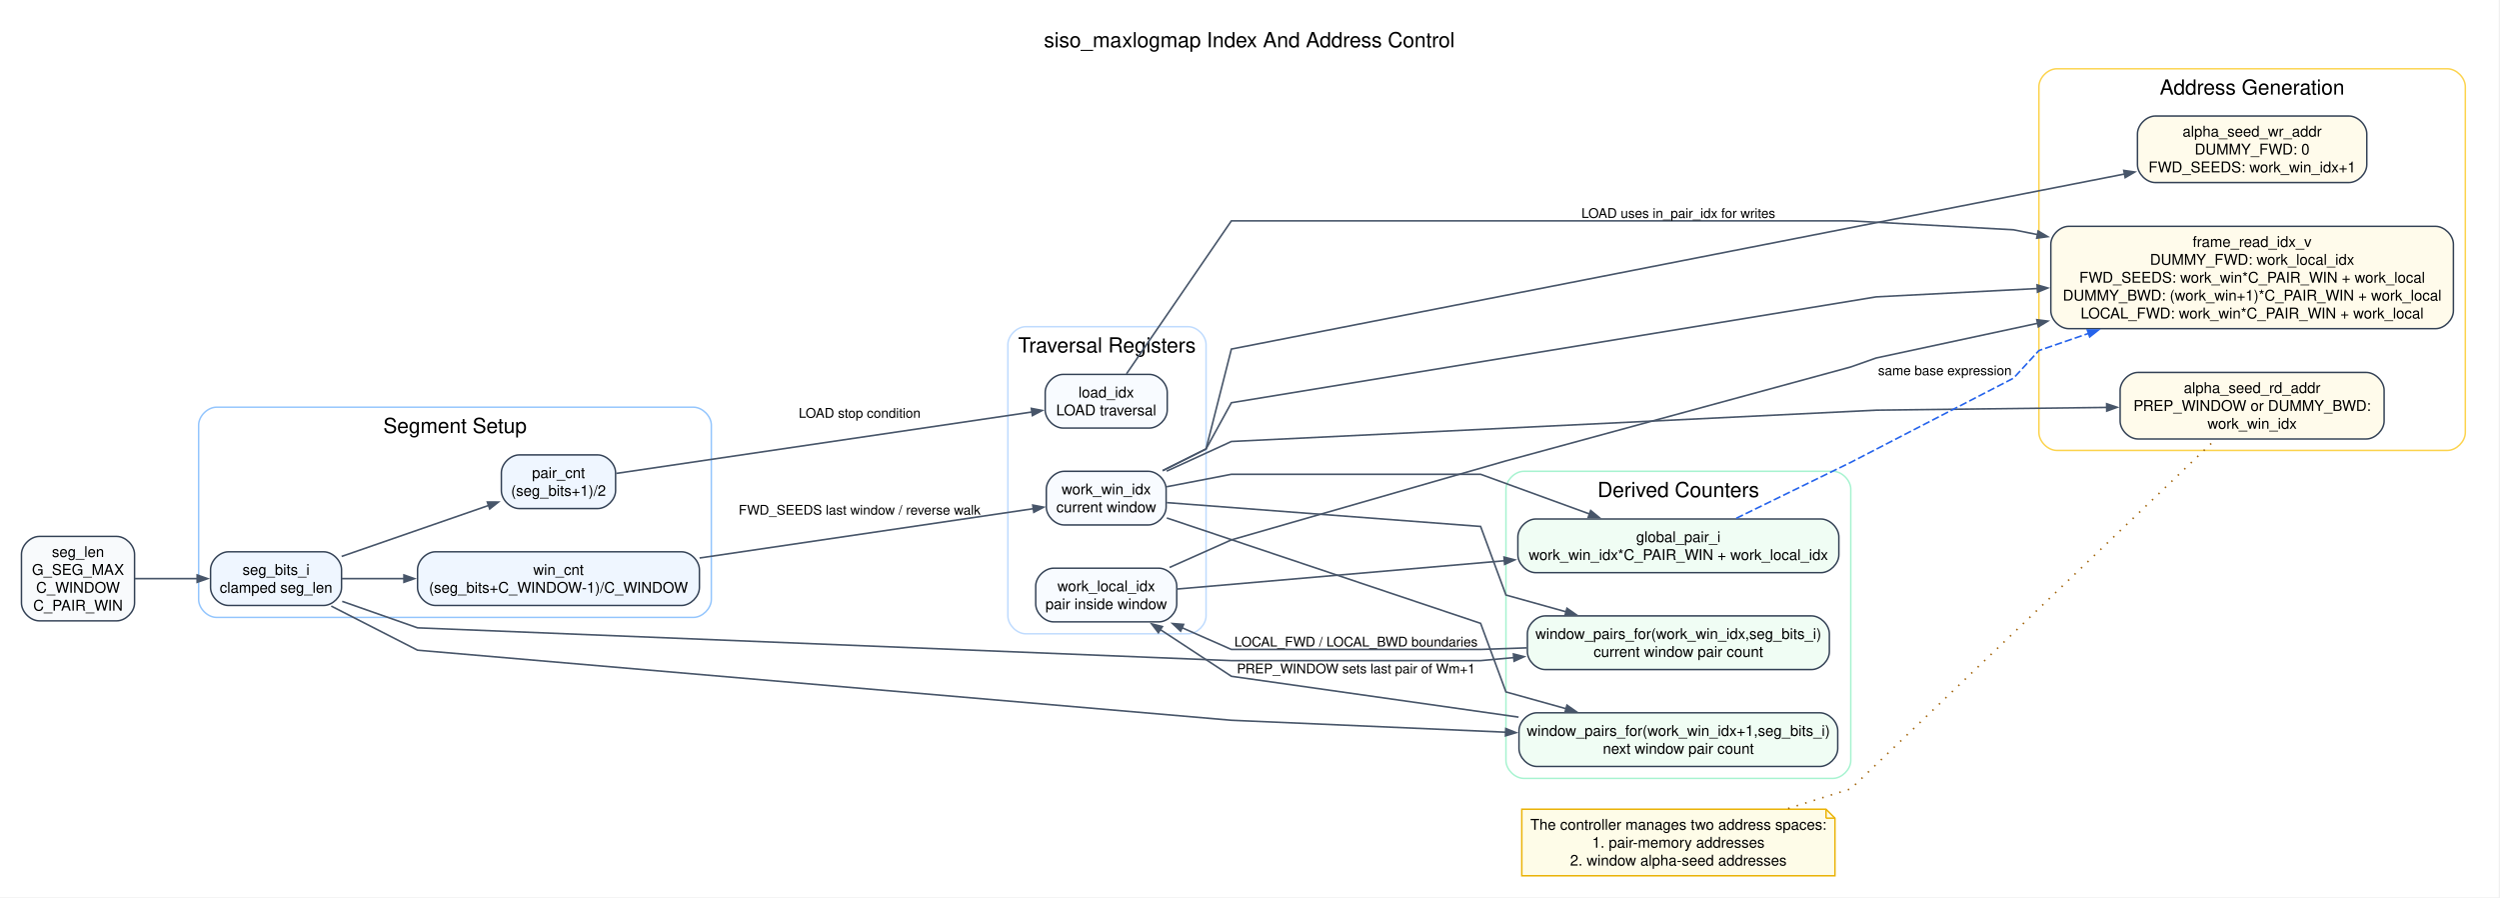
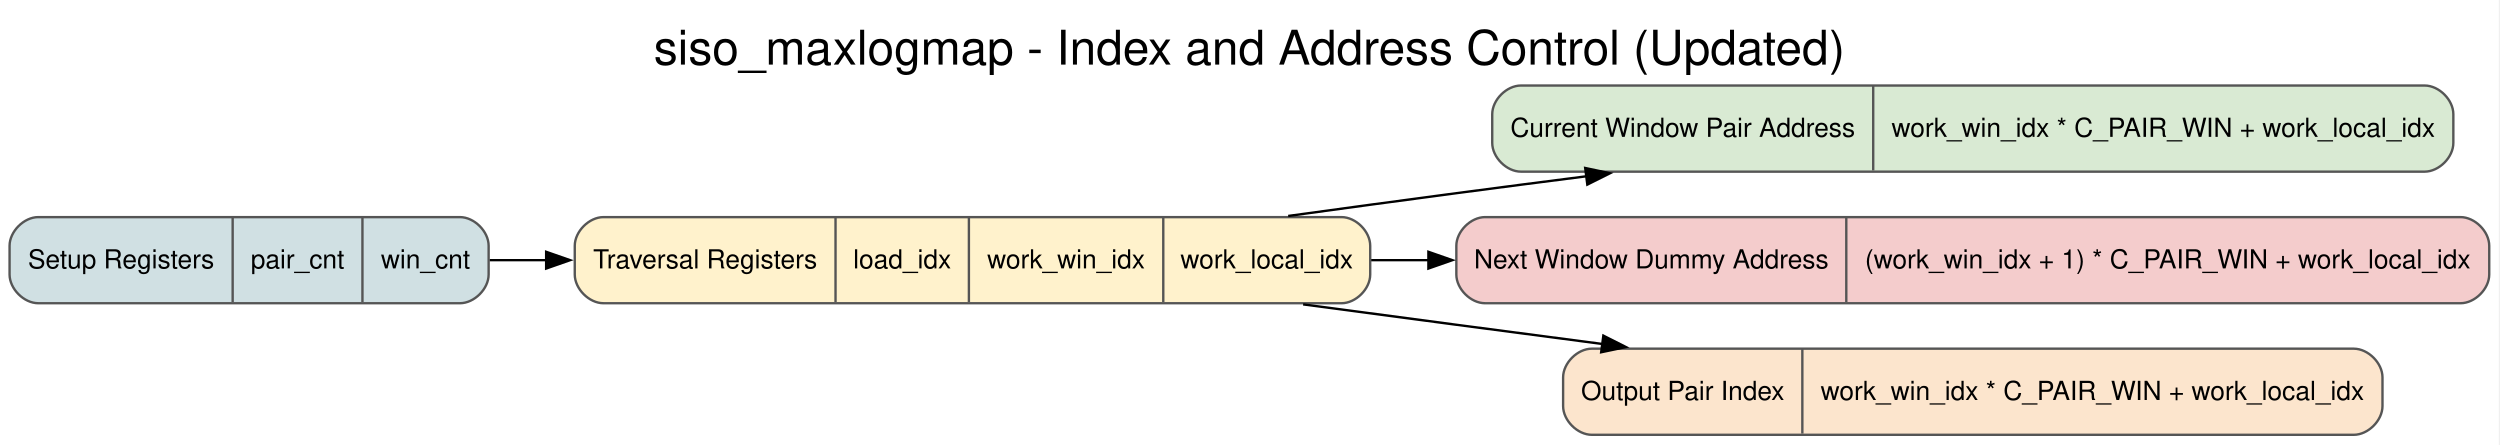
- <svg xmlns="http://www.w3.org/2000/svg" width="1677pt" height="602pt" viewBox="0.00 0.00 1677.00 602.00">
-   <g id="graph0" class="graph" transform="scale(1 1) rotate(0) translate(14.4 587.47)">
-     <polygon fill="white" stroke="none" points="-14.4,14.4 -14.4,-587.47 1662.4,-587.47 1662.4,14.4 -14.4,14.4" />
-     <text xml:space="preserve" text-anchor="middle" x="824" y="-555.77" font-family="Helvetica,sans-Serif" font-size="14.00">siso_maxlogmap Index And Address Control</text>
-     <g id="clust1" class="cluster">
-       <path fill="white" stroke="#93c5fd" d="M130.9,-173.32C130.9,-173.32 450.95,-173.32 450.95,-173.32 456.95,-173.32 462.95,-179.32 462.95,-185.32 462.95,-185.32 462.95,-302.32 462.95,-302.32 462.95,-308.32 456.95,-314.32 450.95,-314.32 450.95,-314.32 130.9,-314.32 130.9,-314.32 124.9,-314.32 118.9,-308.32 118.9,-302.32 118.9,-302.32 118.9,-185.32 118.9,-185.32 118.9,-179.32 124.9,-173.32 130.9,-173.32" />
-       <text xml:space="preserve" text-anchor="middle" x="290.93" y="-297.02" font-family="Helvetica,sans-Serif" font-size="14.00">Segment Setup</text>
-     </g>
-     <g id="clust2" class="cluster">
-       <path fill="white" stroke="#bfdbfe" d="M673.95,-162.32C673.95,-162.32 782.95,-162.32 782.95,-162.32 788.95,-162.32 794.95,-168.32 794.95,-174.32 794.95,-174.32 794.95,-356.32 794.95,-356.32 794.95,-362.32 788.95,-368.32 782.95,-368.32 782.95,-368.32 673.95,-368.32 673.95,-368.32 667.95,-368.32 661.95,-362.32 661.95,-356.32 661.95,-356.32 661.95,-174.32 661.95,-174.32 661.95,-168.32 667.95,-162.32 673.95,-162.32" />
-       <text xml:space="preserve" text-anchor="middle" x="728.45" y="-351.02" font-family="Helvetica,sans-Serif" font-size="14.00">Traversal Registers</text>
-     </g>
-     <g id="clust3" class="cluster">
-       <path fill="white" stroke="#a7f3d0" d="M1008.2,-65.32C1008.2,-65.32 1215.6,-65.32 1215.6,-65.32 1221.6,-65.32 1227.6,-71.32 1227.6,-77.32 1227.6,-77.32 1227.6,-259.32 1227.6,-259.32 1227.6,-265.32 1221.6,-271.32 1215.6,-271.32 1215.6,-271.32 1008.2,-271.32 1008.2,-271.32 1002.2,-271.32 996.2,-265.32 996.2,-259.32 996.2,-259.32 996.2,-77.32 996.2,-77.32 996.2,-71.32 1002.2,-65.32 1008.2,-65.32" />
-       <text xml:space="preserve" text-anchor="middle" x="1111.9" y="-254.02" font-family="Helvetica,sans-Serif" font-size="14.00">Derived Counters</text>
-     </g>
-     <g id="clust4" class="cluster">
-       <path fill="white" stroke="#fcd34d" d="M1365.85,-285.32C1365.85,-285.32 1628,-285.32 1628,-285.32 1634,-285.32 1640,-291.32 1640,-297.32 1640,-297.32 1640,-529.32 1640,-529.32 1640,-535.32 1634,-541.32 1628,-541.32 1628,-541.32 1365.85,-541.32 1365.85,-541.32 1359.85,-541.32 1353.85,-535.32 1353.85,-529.32 1353.85,-529.32 1353.85,-297.32 1353.85,-297.32 1353.85,-291.32 1359.85,-285.32 1365.85,-285.32" />
-       <text xml:space="preserve" text-anchor="middle" x="1496.93" y="-524.02" font-family="Helvetica,sans-Serif" font-size="14.00">Address Generation</text>
-     </g>
+ <svg xmlns="http://www.w3.org/2000/svg" width="1045pt" height="186pt" viewBox="0.00 0.00 1045.00 186.00">
+   <g id="graph0" class="graph" transform="scale(1 1) rotate(0) translate(4 182.25)">
+     <polygon fill="white" stroke="none" points="-4,4 -4,-182.25 1040.5,-182.25 1040.5,4 -4,4" />
+     <text xml:space="preserve" text-anchor="middle" x="518.25" y="-155.25" font-family="Helvetica,sans-Serif" font-size="20.00">siso_maxlogmap - Index and Address Control (Updated)</text>
    <g id="node1" class="node">
-       <path fill="#f8fafc" stroke="#334155" d="M63.9,-227.64C63.9,-227.64 12,-227.64 12,-227.64 6,-227.64 0,-221.64 0,-215.64 0,-215.64 0,-183 0,-183 0,-177 6,-171 12,-171 12,-171 63.9,-171 63.9,-171 69.9,-171 75.9,-177 75.9,-183 75.9,-183 75.9,-215.64 75.9,-215.64 75.9,-221.64 69.9,-227.64 63.9,-227.64" />
-       <text xml:space="preserve" text-anchor="middle" x="37.95" y="-213.82" font-family="Helvetica,sans-Serif" font-size="10.00">seg_len</text>
-       <text xml:space="preserve" text-anchor="middle" x="37.95" y="-201.82" font-family="Helvetica,sans-Serif" font-size="10.00">G_SEG_MAX</text>
-       <text xml:space="preserve" text-anchor="middle" x="37.95" y="-189.82" font-family="Helvetica,sans-Serif" font-size="10.00">C_WINDOW</text>
-       <text xml:space="preserve" text-anchor="middle" x="37.95" y="-177.82" font-family="Helvetica,sans-Serif" font-size="10.00">C_PAIR_WIN</text>
+       <path fill="#d0e0e3" stroke="#555555" d="M12,-55.5C12,-55.5 188.25,-55.5 188.25,-55.5 194.25,-55.5 200.25,-61.5 200.25,-67.5 200.25,-67.5 200.25,-79.5 200.25,-79.5 200.25,-85.5 194.25,-91.5 188.25,-91.5 188.25,-91.5 12,-91.5 12,-91.5 6,-91.5 0,-85.5 0,-79.5 0,-79.5 0,-67.5 0,-67.5 0,-61.5 6,-55.5 12,-55.5" />
+       <text xml:space="preserve" text-anchor="middle" x="46.62" y="-70.05" font-family="Helvetica,sans-Serif" font-size="11.00">Setup Registers</text>
+       <polyline fill="none" stroke="#555555" points="93.25,-56 93.25,-91.5" />
+       <text xml:space="preserve" text-anchor="middle" x="120.38" y="-70.05" font-family="Helvetica,sans-Serif" font-size="11.00">pair_cnt</text>
+       <polyline fill="none" stroke="#555555" points="147.5,-56 147.5,-91.5" />
+       <text xml:space="preserve" text-anchor="middle" x="173.88" y="-70.05" font-family="Helvetica,sans-Serif" font-size="11.00">win_cnt</text>
    </g>
    <g id="node2" class="node">
-       <path fill="#eff6ff" stroke="#334155" d="M202.8,-217.32C202.8,-217.32 138.9,-217.32 138.9,-217.32 132.9,-217.32 126.9,-211.32 126.9,-205.32 126.9,-205.32 126.9,-193.32 126.9,-193.32 126.9,-187.32 132.9,-181.32 138.9,-181.32 138.9,-181.32 202.8,-181.32 202.8,-181.32 208.8,-181.32 214.8,-187.32 214.8,-193.32 214.8,-193.32 214.8,-205.32 214.8,-205.32 214.8,-211.32 208.8,-217.32 202.8,-217.32" />
-       <text xml:space="preserve" text-anchor="middle" x="170.85" y="-201.82" font-family="Helvetica,sans-Serif" font-size="10.00">seg_bits_i</text>
-       <text xml:space="preserve" text-anchor="middle" x="170.85" y="-189.82" font-family="Helvetica,sans-Serif" font-size="10.00">clamped seg_len</text>
+       <path fill="#fff2cc" stroke="#555555" d="M248.25,-55.5C248.25,-55.5 556.75,-55.5 556.75,-55.5 562.75,-55.5 568.75,-61.5 568.75,-67.5 568.75,-67.5 568.75,-79.5 568.75,-79.5 568.75,-85.5 562.75,-91.5 556.75,-91.5 556.75,-91.5 248.25,-91.5 248.25,-91.5 242.25,-91.5 236.25,-85.5 236.25,-79.5 236.25,-79.5 236.25,-67.5 236.25,-67.5 236.25,-61.5 242.25,-55.5 248.25,-55.5" />
+       <text xml:space="preserve" text-anchor="middle" x="290.75" y="-70.05" font-family="Helvetica,sans-Serif" font-size="11.00">Traversal Registers</text>
+       <polyline fill="none" stroke="#555555" points="345.25,-56 345.25,-91.5" />
+       <text xml:space="preserve" text-anchor="middle" x="373.12" y="-70.05" font-family="Helvetica,sans-Serif" font-size="11.00">load_idx</text>
+       <polyline fill="none" stroke="#555555" points="401,-56 401,-91.5" />
+       <text xml:space="preserve" text-anchor="middle" x="441.62" y="-70.05" font-family="Helvetica,sans-Serif" font-size="11.00">work_win_idx</text>
+       <polyline fill="none" stroke="#555555" points="482.25,-56 482.25,-91.5" />
+       <text xml:space="preserve" text-anchor="middle" x="525.5" y="-70.05" font-family="Helvetica,sans-Serif" font-size="11.00">work_local_idx</text>
    </g>
    <g id="edge1" class="edge">
-       <path fill="none" stroke="#475569" stroke-width="1.1" d="M76.11,-199.32C89.13,-199.32 104,-199.32 118,-199.32" />
-       <polygon fill="#475569" stroke="#475569" stroke-width="1.1" points="117.92,-201.77 124.92,-199.32 117.92,-196.87 117.92,-201.77" />
+       <path fill="none" stroke="black" d="M200.73,-73.5C208.45,-73.5 216.37,-73.5 224.39,-73.5" />
+       <polygon fill="black" stroke="black" points="224.29,-77 234.29,-73.5 224.29,-70 224.29,-77" />
    </g>
    <g id="node3" class="node">
-       <path fill="#eff6ff" stroke="#334155" d="M386.7,-282.32C386.7,-282.32 334.05,-282.32 334.05,-282.32 328.05,-282.32 322.05,-276.32 322.05,-270.32 322.05,-270.32 322.05,-258.32 322.05,-258.32 322.05,-252.32 328.05,-246.32 334.05,-246.32 334.05,-246.32 386.7,-246.32 386.7,-246.32 392.7,-246.32 398.7,-252.32 398.7,-258.32 398.7,-258.32 398.7,-270.32 398.7,-270.32 398.7,-276.32 392.7,-282.32 386.7,-282.32" />
-       <text xml:space="preserve" text-anchor="middle" x="360.38" y="-266.82" font-family="Helvetica,sans-Serif" font-size="10.00">pair_cnt</text>
-       <text xml:space="preserve" text-anchor="middle" x="360.38" y="-254.82" font-family="Helvetica,sans-Serif" font-size="10.00">(seg_bits+1)/2</text>
+       <path fill="#d9ead3" stroke="#555555" d="M631.75,-110.5C631.75,-110.5 1009.5,-110.5 1009.5,-110.5 1015.5,-110.5 1021.5,-116.5 1021.5,-122.5 1021.5,-122.5 1021.5,-134.5 1021.5,-134.5 1021.5,-140.5 1015.5,-146.5 1009.5,-146.5 1009.5,-146.5 631.75,-146.5 631.75,-146.5 625.75,-146.5 619.75,-140.5 619.75,-134.5 619.75,-134.5 619.75,-122.5 619.75,-122.5 619.75,-116.5 625.75,-110.5 631.75,-110.5" />
+       <text xml:space="preserve" text-anchor="middle" x="699.38" y="-125.05" font-family="Helvetica,sans-Serif" font-size="11.00">Current Window Pair Address</text>
+       <polyline fill="none" stroke="#555555" points="779,-111 779,-146.5" />
+       <text xml:space="preserve" text-anchor="middle" x="900.25" y="-125.05" font-family="Helvetica,sans-Serif" font-size="11.00">work_win_idx * C_PAIR_WIN + work_local_idx</text>
    </g>
    <g id="edge2" class="edge">
-       <path fill="none" stroke="#475569" stroke-width="1.1" d="M214.87,-214.23C244.45,-224.49 283.67,-238.08 313.79,-248.52" />
-       <polygon fill="#475569" stroke="#475569" stroke-width="1.1" points="312.64,-250.71 320.06,-250.69 314.25,-246.09 312.64,-250.71" />
+       <path fill="none" stroke="black" d="M534.46,-91.98C557.86,-95.2 582.02,-98.49 604.75,-101.5 622.34,-103.83 640.76,-106.22 659.08,-108.56" />
+       <polygon fill="black" stroke="black" points="658.61,-112.03 668.98,-109.83 659.5,-105.09 658.61,-112.03" />
    </g>
    <g id="node4" class="node">
-       <path fill="#eff6ff" stroke="#334155" d="M442.95,-217.32C442.95,-217.32 277.8,-217.32 277.8,-217.32 271.8,-217.32 265.8,-211.32 265.8,-205.32 265.8,-205.32 265.8,-193.32 265.8,-193.32 265.8,-187.32 271.8,-181.32 277.8,-181.32 277.8,-181.32 442.95,-181.32 442.95,-181.32 448.95,-181.32 454.95,-187.32 454.95,-193.32 454.95,-193.32 454.95,-205.32 454.95,-205.32 454.95,-211.32 448.95,-217.32 442.95,-217.32" />
-       <text xml:space="preserve" text-anchor="middle" x="360.38" y="-201.82" font-family="Helvetica,sans-Serif" font-size="10.00">win_cnt</text>
-       <text xml:space="preserve" text-anchor="middle" x="360.38" y="-189.82" font-family="Helvetica,sans-Serif" font-size="10.00">(seg_bits+C_WINDOW-1)/C_WINDOW</text>
+       <path fill="#f4cccc" stroke="#555555" d="M616.75,-55.5C616.75,-55.5 1024.5,-55.5 1024.5,-55.5 1030.5,-55.5 1036.5,-61.5 1036.5,-67.5 1036.5,-67.5 1036.5,-79.5 1036.5,-79.5 1036.5,-85.5 1030.5,-91.5 1024.5,-91.5 1024.5,-91.5 616.75,-91.5 616.75,-91.5 610.75,-91.5 604.75,-85.5 604.75,-79.5 604.75,-79.5 604.75,-67.5 604.75,-67.5 604.75,-61.5 610.75,-55.5 616.75,-55.5" />
+       <text xml:space="preserve" text-anchor="middle" x="686.25" y="-70.05" font-family="Helvetica,sans-Serif" font-size="11.00">Next Window Dummy Address</text>
+       <polyline fill="none" stroke="#555555" points="767.75,-56 767.75,-91.5" />
+       <text xml:space="preserve" text-anchor="middle" x="902.12" y="-70.05" font-family="Helvetica,sans-Serif" font-size="11.00">(work_win_idx + 1) * C_PAIR_WIN + work_local_idx</text>
    </g>
    <g id="edge3" class="edge">
-       <path fill="none" stroke="#475569" stroke-width="1.1" d="M214.87,-199.32C227.65,-199.32 242.22,-199.32 257.08,-199.32" />
-       <polygon fill="#475569" stroke="#475569" stroke-width="1.1" points="256.69,-201.77 263.69,-199.32 256.69,-196.87 256.69,-201.77" />
+       <path fill="none" stroke="black" d="M569.16,-73.5C577.09,-73.5 585.11,-73.5 593.17,-73.5" />
+       <polygon fill="black" stroke="black" points="593.07,-77 603.07,-73.5 593.07,-70 593.07,-77" />
    </g>
-     <g id="node8" class="node">
-       <path fill="#f0fdf4" stroke="#334155" d="M1201.23,-174.32C1201.23,-174.32 1022.58,-174.32 1022.58,-174.32 1016.58,-174.32 1010.58,-168.32 1010.58,-162.32 1010.58,-162.32 1010.58,-150.32 1010.58,-150.32 1010.58,-144.32 1016.58,-138.32 1022.58,-138.32 1022.58,-138.32 1201.23,-138.32 1201.23,-138.32 1207.23,-138.32 1213.23,-144.32 1213.23,-150.32 1213.23,-150.32 1213.23,-162.32 1213.23,-162.32 1213.23,-168.32 1207.23,-174.32 1201.23,-174.32" />
-       <text xml:space="preserve" text-anchor="middle" x="1111.9" y="-158.82" font-family="Helvetica,sans-Serif" font-size="10.00">window_pairs_for(work_win_idx,seg_bits_i)</text>
-       <text xml:space="preserve" text-anchor="middle" x="1111.9" y="-146.82" font-family="Helvetica,sans-Serif" font-size="10.00">current window pair count</text>
+     <g id="node5" class="node">
+       <path fill="#fce5cd" stroke="#555555" d="M661.38,-0.5C661.38,-0.5 979.88,-0.5 979.88,-0.5 985.88,-0.5 991.88,-6.5 991.88,-12.5 991.88,-12.5 991.88,-24.5 991.88,-24.5 991.88,-30.5 985.88,-36.5 979.88,-36.5 979.88,-36.5 661.38,-36.5 661.38,-36.5 655.38,-36.5 649.38,-30.5 649.38,-24.5 649.38,-24.5 649.38,-12.5 649.38,-12.5 649.38,-6.5 655.38,-0.5 661.38,-0.5" />
+       <text xml:space="preserve" text-anchor="middle" x="699.38" y="-15.05" font-family="Helvetica,sans-Serif" font-size="11.00">Output Pair Index</text>
+       <polyline fill="none" stroke="#555555" points="749.38,-1 749.38,-36.5" />
+       <text xml:space="preserve" text-anchor="middle" x="870.62" y="-15.05" font-family="Helvetica,sans-Serif" font-size="11.00">work_win_idx * C_PAIR_WIN + work_local_idx</text>
    </g>
    <g id="edge4" class="edge">
-       <path fill="none" stroke="#475569" stroke-width="1.1" d="M215.25,-184.08C239.87,-175.43 265.8,-166.32 265.8,-166.32 265.8,-166.32 811.95,-144.32 811.95,-144.32 811.95,-144.32 979.2,-144.32 979.2,-144.32 979.2,-144.32 988.3,-145.15 1001.72,-146.37" />
-       <polygon fill="#475569" stroke="#475569" stroke-width="1.1" points="1001.23,-148.79 1008.42,-146.98 1001.67,-143.91 1001.23,-148.79" />
-     </g>
-     <g id="node9" class="node">
-       <path fill="#f0fdf4" stroke="#334155" d="M1206.85,-109.32C1206.85,-109.32 1016.95,-109.32 1016.95,-109.32 1010.95,-109.32 1004.95,-103.32 1004.95,-97.32 1004.95,-97.32 1004.95,-85.32 1004.95,-85.32 1004.95,-79.32 1010.95,-73.32 1016.95,-73.32 1016.95,-73.32 1206.85,-73.32 1206.85,-73.32 1212.85,-73.32 1218.85,-79.32 1218.85,-85.32 1218.85,-85.32 1218.85,-97.32 1218.85,-97.32 1218.85,-103.32 1212.85,-109.32 1206.85,-109.32" />
-       <text xml:space="preserve" text-anchor="middle" x="1111.9" y="-93.82" font-family="Helvetica,sans-Serif" font-size="10.00">window_pairs_for(work_win_idx+1,seg_bits_i)</text>
-       <text xml:space="preserve" text-anchor="middle" x="1111.9" y="-81.82" font-family="Helvetica,sans-Serif" font-size="10.00">next window pair count</text>
-     </g>
-     <g id="edge5" class="edge">
-       <path fill="none" stroke="#475569" stroke-width="1.1" d="M207.9,-180.9C234.4,-167.36 265.8,-151.32 265.8,-151.32 265.8,-151.32 811.95,-104.32 811.95,-104.32 811.95,-104.32 911.76,-99.98 996.04,-96.31" />
-       <polygon fill="#475569" stroke="#475569" stroke-width="1.1" points="996.11,-98.76 1003,-96.01 995.9,-93.87 996.11,-98.76" />
-     </g>
-     <g id="node5" class="node">
-       <path fill="#f8fbff" stroke="#334155" d="M756.9,-336.32C756.9,-336.32 699,-336.32 699,-336.32 693,-336.32 687,-330.32 687,-324.32 687,-324.32 687,-312.32 687,-312.32 687,-306.32 693,-300.32 699,-300.32 699,-300.32 756.9,-300.32 756.9,-300.32 762.9,-300.32 768.9,-306.32 768.9,-312.32 768.9,-312.32 768.9,-324.32 768.9,-324.32 768.9,-330.32 762.9,-336.32 756.9,-336.32" />
-       <text xml:space="preserve" text-anchor="middle" x="727.95" y="-320.82" font-family="Helvetica,sans-Serif" font-size="10.00">load_idx</text>
-       <text xml:space="preserve" text-anchor="middle" x="727.95" y="-308.82" font-family="Helvetica,sans-Serif" font-size="10.00">LOAD traversal</text>
-     </g>
-     <g id="edge17" class="edge">
-       <path fill="none" stroke="#475569" stroke-width="1.1" d="M399.12,-269.9C465.87,-279.76 604.64,-300.25 678.41,-311.15" />
-       <polygon fill="#475569" stroke="#475569" stroke-width="1.1" points="677.71,-313.52 684.99,-312.12 678.43,-308.68 677.71,-313.52" />
-       <text xml:space="preserve" text-anchor="middle" x="562.45" y="-307.22" font-family="Helvetica,sans-Serif" font-size="9.00">LOAD stop condition</text>
-     </g>
-     <g id="node6" class="node">
-       <path fill="#f8fbff" stroke="#334155" d="M756.15,-271.32C756.15,-271.32 699.75,-271.32 699.75,-271.32 693.75,-271.32 687.75,-265.32 687.75,-259.32 687.75,-259.32 687.75,-247.32 687.75,-247.32 687.75,-241.32 693.75,-235.32 699.75,-235.32 699.75,-235.32 756.15,-235.32 756.15,-235.32 762.15,-235.32 768.15,-241.32 768.15,-247.32 768.15,-247.32 768.15,-259.32 768.15,-259.32 768.15,-265.32 762.15,-271.32 756.15,-271.32" />
-       <text xml:space="preserve" text-anchor="middle" x="727.95" y="-255.82" font-family="Helvetica,sans-Serif" font-size="10.00">work_win_idx</text>
-       <text xml:space="preserve" text-anchor="middle" x="727.95" y="-243.82" font-family="Helvetica,sans-Serif" font-size="10.00">current window</text>
-     </g>
-     <g id="edge18" class="edge">
-       <path fill="none" stroke="#475569" stroke-width="1.1" d="M455.04,-213.16C526.68,-223.74 622.49,-237.89 679.17,-246.26" />
-       <polygon fill="#475569" stroke="#475569" stroke-width="1.1" points="678.65,-248.66 685.93,-247.26 679.37,-243.81 678.65,-248.66" />
-       <text xml:space="preserve" text-anchor="middle" x="562.45" y="-242.22" font-family="Helvetica,sans-Serif" font-size="9.00">FWD_SEEDS last window / reverse walk</text>
-     </g>
-     <g id="node11" class="node">
-       <path fill="#fffbeb" stroke="#334155" d="M1620,-435.64C1620,-435.64 1373.85,-435.64 1373.85,-435.64 1367.85,-435.64 1361.85,-429.64 1361.85,-423.64 1361.85,-423.64 1361.85,-379 1361.85,-379 1361.85,-373 1367.85,-367 1373.85,-367 1373.85,-367 1620,-367 1620,-367 1626,-367 1632,-373 1632,-379 1632,-379 1632,-423.64 1632,-423.64 1632,-429.64 1626,-435.64 1620,-435.64" />
-       <text xml:space="preserve" text-anchor="middle" x="1496.93" y="-421.82" font-family="Helvetica,sans-Serif" font-size="10.00">frame_read_idx_v</text>
-       <text xml:space="preserve" text-anchor="middle" x="1496.93" y="-409.82" font-family="Helvetica,sans-Serif" font-size="10.00">DUMMY_FWD: work_local_idx</text>
-       <text xml:space="preserve" text-anchor="middle" x="1496.93" y="-397.82" font-family="Helvetica,sans-Serif" font-size="10.00">FWD_SEEDS: work_win*C_PAIR_WIN + work_local</text>
-       <text xml:space="preserve" text-anchor="middle" x="1496.93" y="-385.82" font-family="Helvetica,sans-Serif" font-size="10.00">DUMMY_BWD: (work_win+1)*C_PAIR_WIN + work_local</text>
-       <text xml:space="preserve" text-anchor="middle" x="1496.93" y="-373.82" font-family="Helvetica,sans-Serif" font-size="10.00">LOCAL_FWD: work_win*C_PAIR_WIN + work_local</text>
-     </g>
-     <g id="edge8" class="edge">
-       <path fill="none" stroke="#475569" stroke-width="1.1" d="M741.56,-336.7C764.77,-370.55 811.95,-439.32 811.95,-439.32 811.95,-439.32 1227.6,-439.32 1227.6,-439.32 1227.6,-439.32 1336.85,-433.32 1336.85,-433.32 1336.85,-433.32 1343.07,-432.07 1353.04,-430.06" />
-       <polygon fill="#475569" stroke="#475569" stroke-width="1.1" points="1353.35,-432.5 1359.72,-428.72 1352.38,-427.7 1353.35,-432.5" />
-       <text xml:space="preserve" text-anchor="middle" x="1111.9" y="-441.27" font-family="Helvetica,sans-Serif" font-size="9.00">LOAD uses in_pair_idx for writes</text>
-     </g>
-     <g id="edge6" class="edge">
-       <path fill="none" stroke="#475569" stroke-width="1.1" d="M768.6,-250.31C839.17,-244.95 979.2,-234.32 979.2,-234.32 979.2,-234.32 996.2,-188.32 996.2,-188.32 996.2,-188.32 1014.56,-183.2 1036.59,-177.05" />
-       <polygon fill="#475569" stroke="#475569" stroke-width="1.1" points="1037.16,-179.44 1043.24,-175.2 1035.84,-174.72 1037.16,-179.44" />
-     </g>
-     <g id="edge7" class="edge">
-       <path fill="none" stroke="#475569" stroke-width="1.1" d="M768.6,-240.01C839.17,-216.32 979.2,-169.32 979.2,-169.32 979.2,-169.32 996.2,-123.32 996.2,-123.32 996.2,-123.32 1014.56,-118.2 1036.59,-112.05" />
-       <polygon fill="#475569" stroke="#475569" stroke-width="1.1" points="1037.16,-114.44 1043.24,-110.2 1035.84,-109.72 1037.16,-114.44" />
-     </g>
-     <g id="node10" class="node">
-       <path fill="#f0fdf4" stroke="#334155" d="M1207.6,-239.32C1207.6,-239.32 1016.2,-239.32 1016.2,-239.32 1010.2,-239.32 1004.2,-233.32 1004.2,-227.32 1004.2,-227.32 1004.2,-215.32 1004.2,-215.32 1004.2,-209.32 1010.2,-203.32 1016.2,-203.32 1016.2,-203.32 1207.6,-203.32 1207.6,-203.32 1213.6,-203.32 1219.6,-209.32 1219.6,-215.32 1219.6,-215.32 1219.6,-227.32 1219.6,-227.32 1219.6,-233.32 1213.6,-239.32 1207.6,-239.32" />
-       <text xml:space="preserve" text-anchor="middle" x="1111.9" y="-223.82" font-family="Helvetica,sans-Serif" font-size="10.00">global_pair_i</text>
-       <text xml:space="preserve" text-anchor="middle" x="1111.9" y="-211.82" font-family="Helvetica,sans-Serif" font-size="10.00">work_win_idx*C_PAIR_WIN + work_local_idx</text>
-     </g>
-     <g id="edge13" class="edge">
-       <path fill="none" stroke="#475569" stroke-width="1.1" d="M768.51,-260.95C789.88,-265.07 811.95,-269.32 811.95,-269.32 811.95,-269.32 979.2,-269.32 979.2,-269.32 979.2,-269.32 1017.25,-255.45 1052.44,-242.63" />
-       <polygon fill="#475569" stroke="#475569" stroke-width="1.1" points="1053.06,-245.01 1058.79,-240.31 1051.38,-240.41 1053.06,-245.01" />
-     </g>
-     <g id="edge9" class="edge">
-       <path fill="none" stroke="#475569" stroke-width="1.1" d="M765.81,-271.75C780.93,-279.31 794.95,-286.32 794.95,-286.32 794.95,-286.32 811.95,-317.32 811.95,-317.32 811.95,-317.32 1244.6,-388.32 1244.6,-388.32 1244.6,-388.32 1296.45,-391 1353.05,-393.93" />
-       <polygon fill="#475569" stroke="#475569" stroke-width="1.1" points="1352.65,-396.36 1359.77,-394.28 1352.91,-391.47 1352.65,-396.36" />
-     </g>
-     <g id="node12" class="node">
-       <path fill="#fffbeb" stroke="#334155" d="M1561.88,-509.64C1561.88,-509.64 1431.98,-509.64 1431.98,-509.64 1425.98,-509.64 1419.98,-503.64 1419.98,-497.64 1419.98,-497.64 1419.98,-477 1419.98,-477 1419.98,-471 1425.98,-465 1431.98,-465 1431.98,-465 1561.88,-465 1561.88,-465 1567.88,-465 1573.88,-471 1573.88,-477 1573.88,-477 1573.88,-497.64 1573.88,-497.64 1573.88,-503.64 1567.88,-509.64 1561.88,-509.64" />
-       <text xml:space="preserve" text-anchor="middle" x="1496.93" y="-495.82" font-family="Helvetica,sans-Serif" font-size="10.00">alpha_seed_wr_addr</text>
-       <text xml:space="preserve" text-anchor="middle" x="1496.93" y="-483.82" font-family="Helvetica,sans-Serif" font-size="10.00">DUMMY_FWD: 0</text>
-       <text xml:space="preserve" text-anchor="middle" x="1496.93" y="-471.82" font-family="Helvetica,sans-Serif" font-size="10.00">FWD_SEEDS: work_win_idx+1</text>
-     </g>
-     <g id="edge11" class="edge">
-       <path fill="none" stroke="#475569" stroke-width="1.1" d="M765.81,-271.75C780.93,-279.31 794.95,-286.32 794.95,-286.32 794.95,-286.32 811.95,-353.32 811.95,-353.32 811.95,-353.32 1228.6,-434.95 1411.52,-470.78" />
-       <polygon fill="#475569" stroke="#475569" stroke-width="1.1" points="1410.81,-473.14 1418.15,-472.08 1411.75,-468.33 1410.81,-473.14" />
-     </g>
-     <g id="node13" class="node">
-       <path fill="#fffbeb" stroke="#334155" d="M1573.5,-337.64C1573.5,-337.64 1420.35,-337.64 1420.35,-337.64 1414.35,-337.64 1408.35,-331.64 1408.35,-325.64 1408.35,-325.64 1408.35,-305 1408.35,-305 1408.35,-299 1414.35,-293 1420.35,-293 1420.35,-293 1573.5,-293 1573.5,-293 1579.5,-293 1585.5,-299 1585.5,-305 1585.5,-305 1585.5,-325.64 1585.5,-325.64 1585.5,-331.64 1579.5,-337.64 1573.5,-337.64" />
-       <text xml:space="preserve" text-anchor="middle" x="1496.93" y="-323.82" font-family="Helvetica,sans-Serif" font-size="10.00">alpha_seed_rd_addr</text>
-       <text xml:space="preserve" text-anchor="middle" x="1496.93" y="-311.82" font-family="Helvetica,sans-Serif" font-size="10.00">PREP_WINDOW or DUMMY_BWD:</text>
-       <text xml:space="preserve" text-anchor="middle" x="1496.93" y="-299.82" font-family="Helvetica,sans-Serif" font-size="10.00">work_win_idx</text>
-     </g>
-     <g id="edge12" class="edge">
-       <path fill="none" stroke="#475569" stroke-width="1.1" d="M768.51,-271.43C789.88,-281.22 811.95,-291.32 811.95,-291.32 811.95,-291.32 1244.6,-312.32 1244.6,-312.32 1244.6,-312.32 1328.58,-313.32 1399.45,-314.17" />
-       <polygon fill="#475569" stroke="#475569" stroke-width="1.1" points="1399.33,-316.62 1406.36,-314.25 1399.39,-311.72 1399.33,-316.62" />
-     </g>
-     <g id="node7" class="node">
-       <path fill="#f8fbff" stroke="#334155" d="M763.28,-206.32C763.28,-206.32 692.63,-206.32 692.63,-206.32 686.63,-206.32 680.63,-200.32 680.63,-194.32 680.63,-194.32 680.63,-182.32 680.63,-182.32 680.63,-176.32 686.63,-170.32 692.63,-170.32 692.63,-170.32 763.28,-170.32 763.28,-170.32 769.28,-170.32 775.28,-176.32 775.28,-182.32 775.28,-182.32 775.28,-194.32 775.28,-194.32 775.28,-200.32 769.28,-206.32 763.28,-206.32" />
-       <text xml:space="preserve" text-anchor="middle" x="727.95" y="-190.82" font-family="Helvetica,sans-Serif" font-size="10.00">work_local_idx</text>
-       <text xml:space="preserve" text-anchor="middle" x="727.95" y="-178.82" font-family="Helvetica,sans-Serif" font-size="10.00">pair inside window</text>
-     </g>
-     <g id="edge14" class="edge">
-       <path fill="none" stroke="#475569" stroke-width="1.1" d="M775.4,-192.33C829.67,-197.02 921.44,-204.95 995.3,-211.33" />
-       <polygon fill="#475569" stroke="#475569" stroke-width="1.1" points="994.91,-213.76 1002.1,-211.92 995.33,-208.88 994.91,-213.76" />
-     </g>
-     <g id="edge10" class="edge">
-       <path fill="none" stroke="#475569" stroke-width="1.1" d="M770.45,-206.82C791.2,-216.07 811.95,-225.32 811.95,-225.32 811.95,-225.32 996.2,-278.32 996.2,-278.32 996.2,-278.32 1227.6,-341.32 1227.6,-341.32 1227.6,-341.32 1244.6,-347.32 1244.6,-347.32 1244.6,-347.32 1296.45,-358.46 1353.05,-370.62" />
-       <polygon fill="#475569" stroke="#475569" stroke-width="1.1" points="1352.45,-373 1359.81,-372.07 1353.48,-368.21 1352.45,-373" />
-     </g>
-     <g id="edge16" class="edge">
-       <path fill="none" stroke="#475569" stroke-width="1.1" d="M1010.08,-152.88C992.22,-152.26 979.2,-151.82 979.2,-151.82 979.2,-151.82 811.95,-151.82 811.95,-151.82 811.95,-151.82 796.31,-158.7 778.61,-166.48" />
-       <polygon fill="#475569" stroke="#475569" stroke-width="1.1" points="777.88,-164.13 772.46,-169.19 779.85,-168.61 777.88,-164.13" />
-       <text xml:space="preserve" text-anchor="middle" x="895.58" y="-153.77" font-family="Helvetica,sans-Serif" font-size="9.00">LOCAL_FWD / LOCAL_BWD boundaries</text>
-     </g>
-     <g id="edge15" class="edge">
-       <path fill="none" stroke="#475569" stroke-width="1.1" d="M1004.66,-106.42C918.73,-118.64 811.95,-133.82 811.95,-133.82 811.95,-133.82 786.85,-150.3 764.26,-165.13" />
-       <polygon fill="#475569" stroke="#475569" stroke-width="1.1" points="762.95,-163.06 758.44,-168.95 765.64,-167.16 762.95,-163.06" />
-       <text xml:space="preserve" text-anchor="middle" x="895.58" y="-135.77" font-family="Helvetica,sans-Serif" font-size="9.00">PREP_WINDOW sets last pair of Wm+1</text>
-     </g>
-     <g id="edge19" class="edge">
-       <path fill="none" stroke="#2563eb" stroke-width="1.1" stroke-dasharray="5,2" d="M1150.77,-239.81C1184.18,-256.12 1227.6,-277.32 1227.6,-277.32 1227.6,-277.32 1336.85,-333.82 1336.85,-333.82 1336.85,-333.82 1353.85,-352.32 1353.85,-352.32 1353.85,-352.32 1368,-357.2 1387.36,-363.88" />
-       <polygon fill="#2563eb" stroke="#2563eb" stroke-width="1.1" points="1386.34,-366.12 1393.75,-366.08 1387.93,-361.48 1386.34,-366.12" />
-       <text xml:space="preserve" text-anchor="middle" x="1290.73" y="-335.77" font-family="Helvetica,sans-Serif" font-size="9.00">same base expression</text>
-     </g>
-     <g id="node14" class="node">
-       <polygon fill="#fefce8" stroke="#eab308" points="1210.98,-44.64 1006.83,-44.64 1006.83,0 1216.98,0 1216.98,-38.64 1210.98,-44.64" />
-       <polyline fill="none" stroke="#eab308" points="1210.98,-44.64 1210.98,-38.64" />
-       <polyline fill="none" stroke="#eab308" points="1216.98,-38.64 1210.98,-38.64" />
-       <text xml:space="preserve" text-anchor="middle" x="1111.9" y="-30.82" font-family="Helvetica,sans-Serif" font-size="10.00">The controller manages two address spaces:</text>
-       <text xml:space="preserve" text-anchor="middle" x="1111.9" y="-18.82" font-family="Helvetica,sans-Serif" font-size="10.00">1. pair-memory addresses</text>
-       <text xml:space="preserve" text-anchor="middle" x="1111.9" y="-6.82" font-family="Helvetica,sans-Serif" font-size="10.00">2. window alpha-seed addresses</text>
-     </g>
-     <g id="edge20" class="edge">
-       <path fill="none" stroke="#a16207" stroke-width="1.1" stroke-dasharray="1,5" d="M1185.54,-45.12C1208.3,-52.26 1227.6,-58.32 1227.6,-58.32 1227.6,-58.32 1406.44,-229.62 1472.11,-292.51" />
+       <path fill="none" stroke="black" d="M540.71,-55.02C562.14,-52.16 584.04,-49.24 604.75,-46.5 624.5,-43.89 645.27,-41.16 665.79,-38.47" />
+       <polygon fill="black" stroke="black" points="666.2,-41.95 675.66,-37.18 665.29,-35.01 666.2,-41.95" />
    </g>
  </g>
</svg>
